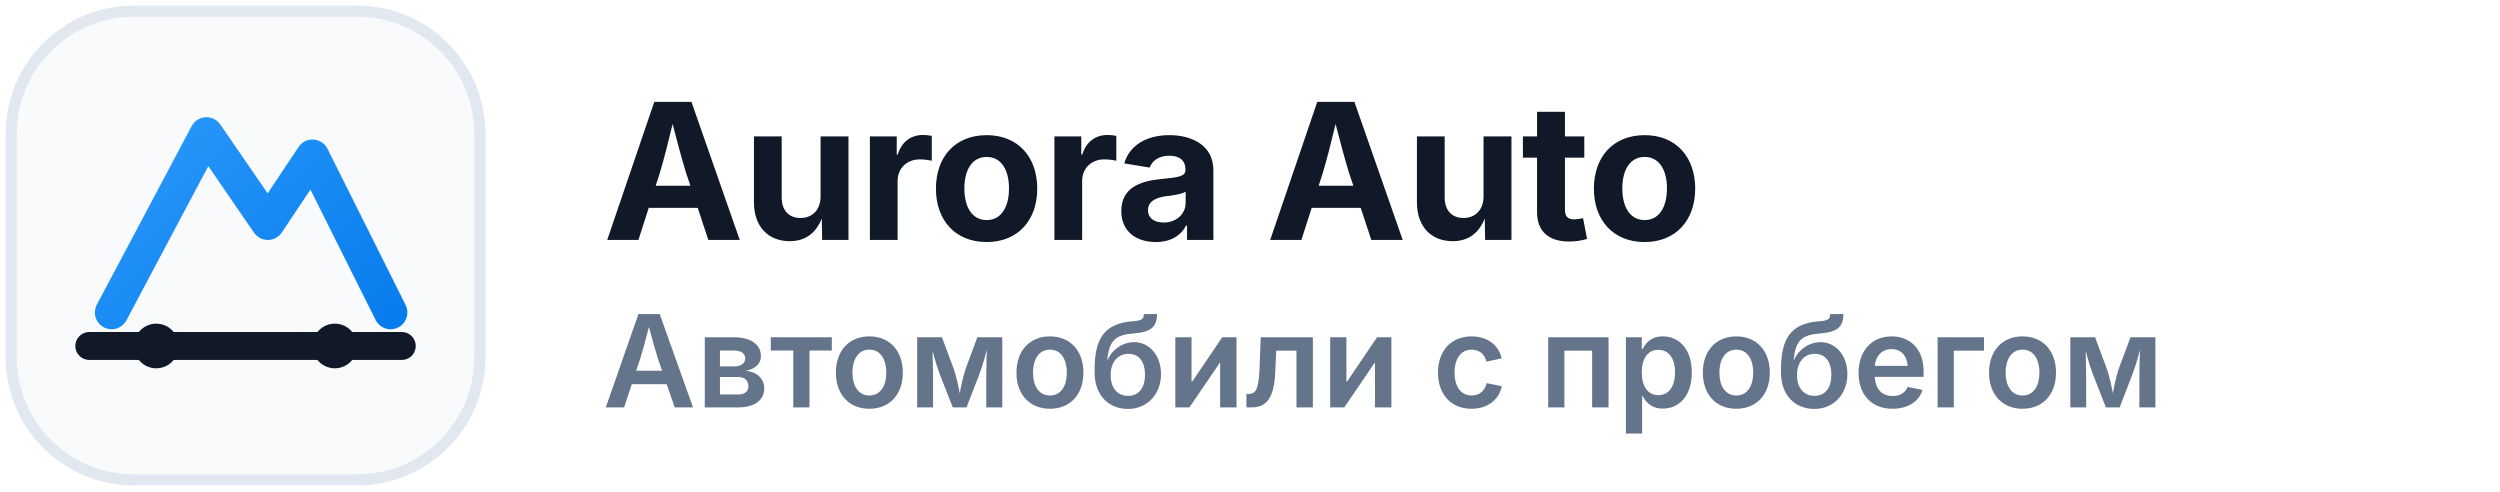
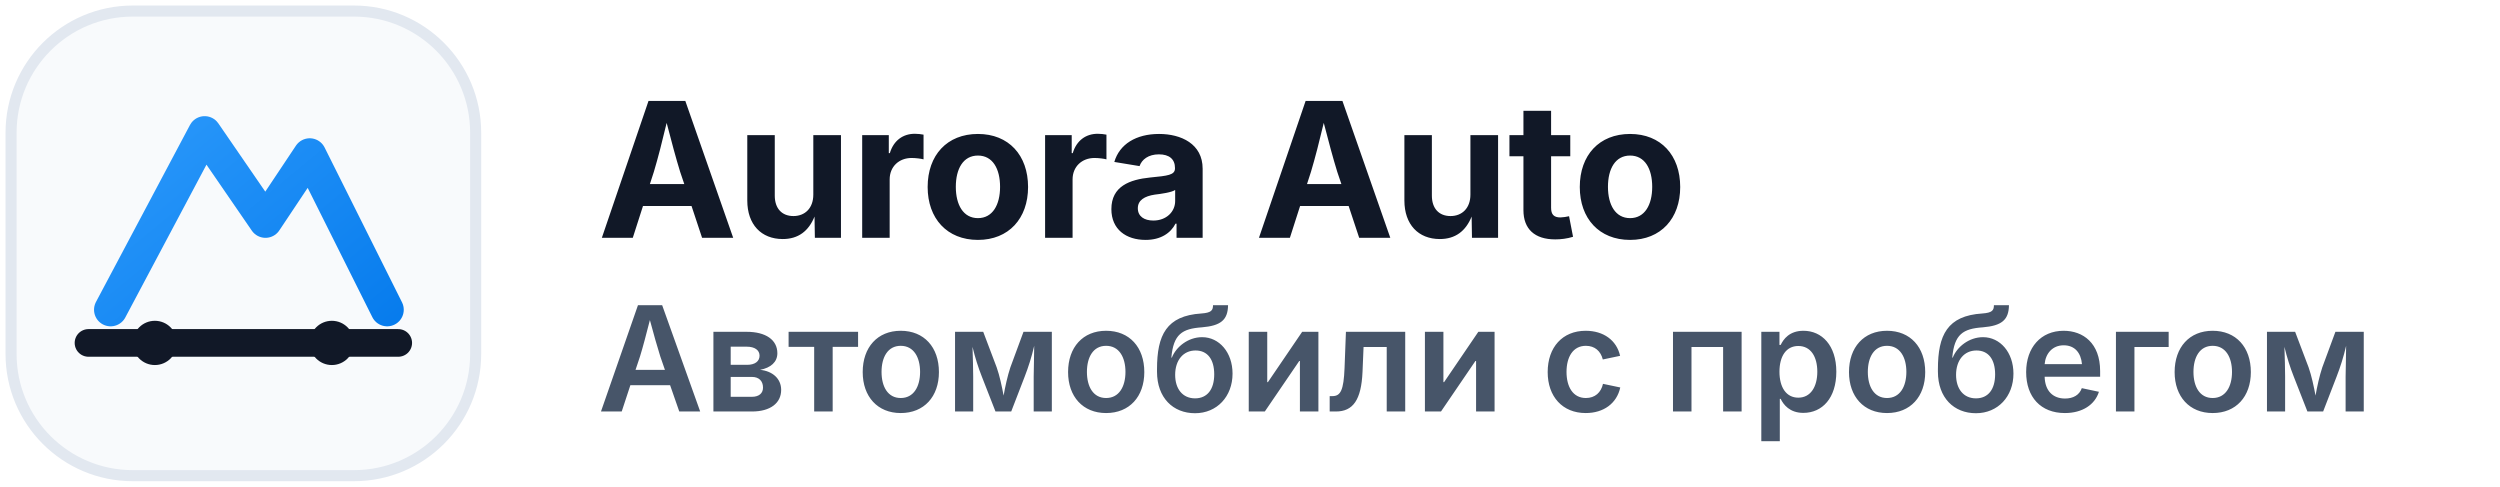
- <svg xmlns="http://www.w3.org/2000/svg" width="224" height="44" viewBox="0 0 224 44" fill="none" role="img" aria-labelledby="title desc">
+ <svg xmlns="http://www.w3.org/2000/svg" width="226" height="44" viewBox="0 0 226 44" fill="none" role="img" aria-labelledby="title desc">
  <defs>
    <linearGradient id="auroraBlue" x1="6" y1="4" x2="34" y2="38" gradientUnits="userSpaceOnUse">
      <stop stop-color="#35A1FF" />
      <stop offset="1" stop-color="#0076EA" />
    </linearGradient>
  </defs>
  <rect x="1" y="1" width="42" height="42" rx="11" fill="#F8FAFC" stroke="#E2E8F0" />
  <path d="M10 28L18.5 12L24 20L28 14L35 28" stroke="url(#auroraBlue)" stroke-width="3" stroke-linecap="round" stroke-linejoin="round" />
  <path d="M8 31H36" stroke="#111827" stroke-width="2.5" stroke-linecap="round" />
  <circle cx="14" cy="31" r="2" fill="#111827" />
  <circle cx="30" cy="31" r="2" fill="#111827" />
  <text x="54" y="21.5" fill="#111827" font-size="17" font-family="Inter, Segoe UI, Arial, sans-serif" font-weight="700" letter-spacing="-0.2">Aurora Auto</text>
-   <text x="54" y="36.5" fill="#64748B" font-size="11.5" font-family="Inter, Segoe UI, Arial, sans-serif" font-weight="600" letter-spacing="0">Автомобили с пробегом</text>
+   <text x="54" y="37.2" fill="#475569" font-size="13.2" font-family="Inter, Segoe UI, Arial, sans-serif" font-weight="600" letter-spacing="0">Автомобили с пробегом</text>
</svg>
